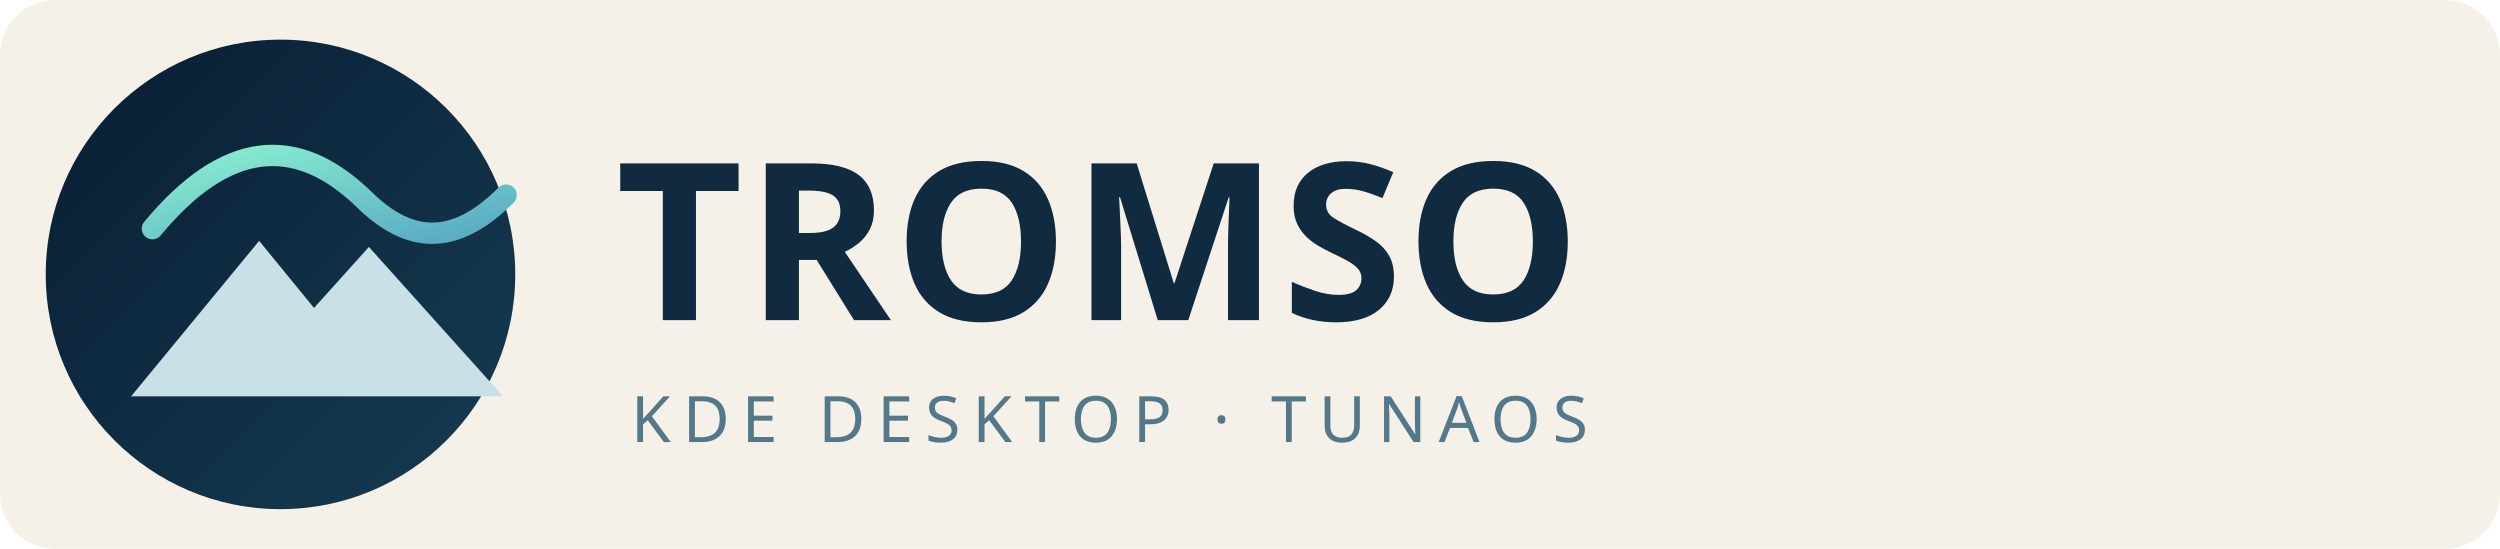
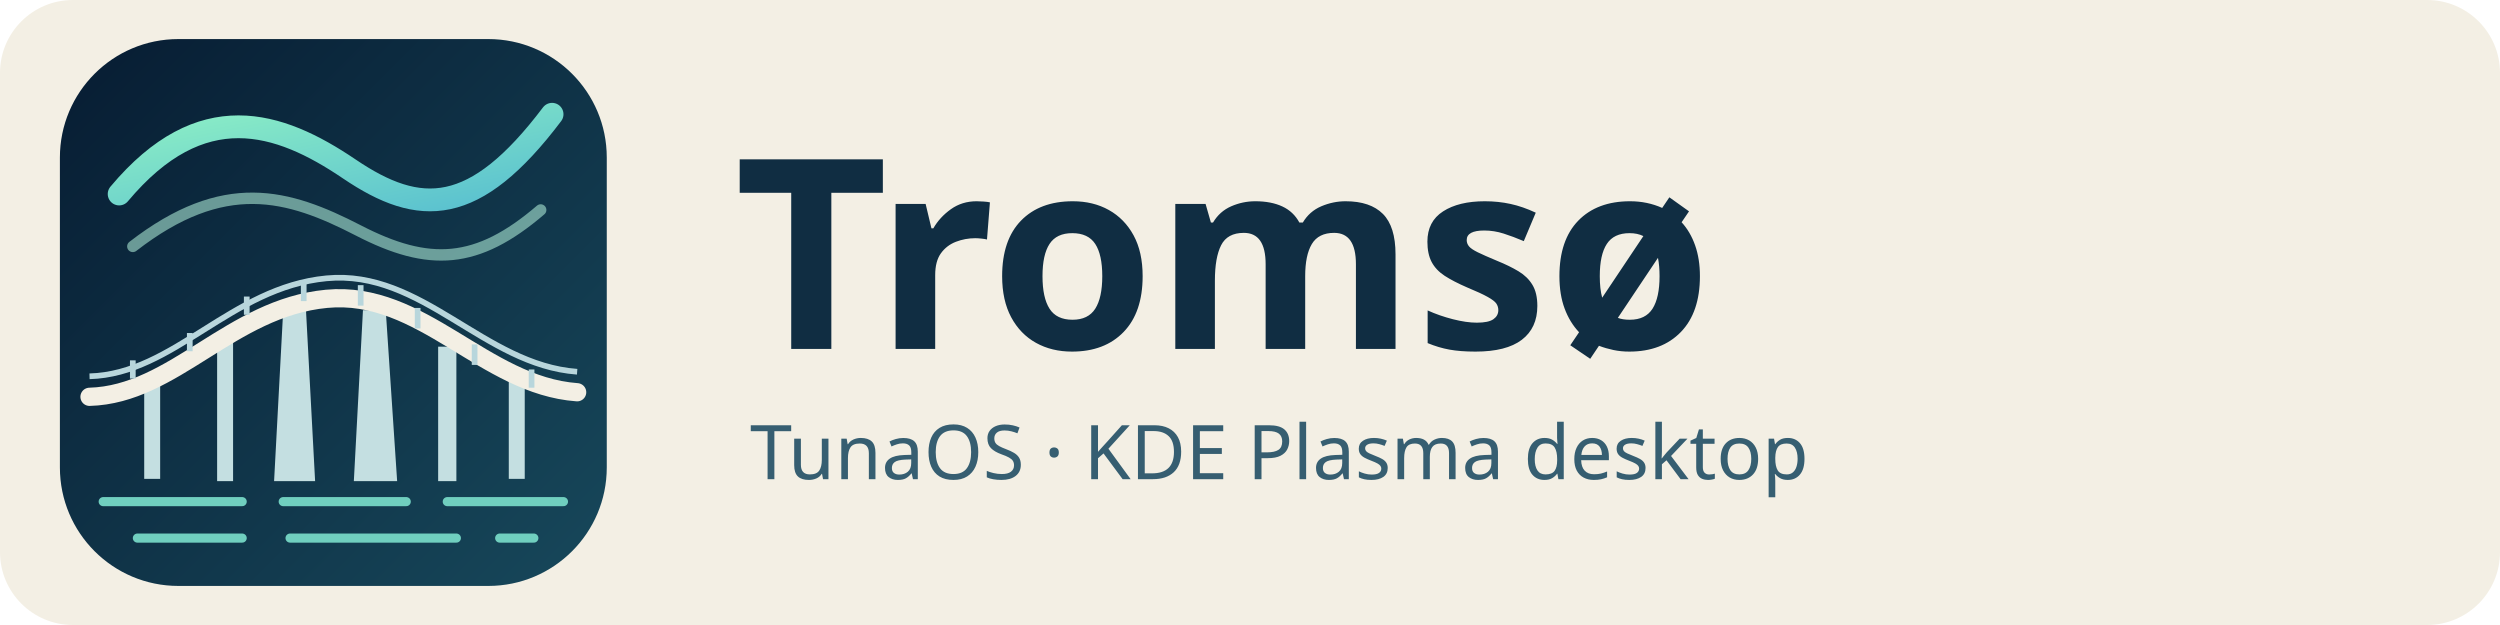
- <svg xmlns="http://www.w3.org/2000/svg" viewBox="0 0 820 180" role="img" aria-labelledby="title desc">
-   <rect width="820" height="180" rx="18" fill="#f5f1e8" />
+ <svg xmlns="http://www.w3.org/2000/svg" viewBox="0 0 960 240" role="img" aria-labelledby="title desc">
+   <rect width="960" height="240" rx="28" fill="#f3efe4" />
  <defs>
    <linearGradient id="field" x1="0" y1="0" x2="1" y2="1">
-       <stop stop-color="#081d33" />
-       <stop offset="1" stop-color="#163c52" />
+       <stop stop-color="#071c32" />
+       <stop offset="1" stop-color="#17485b" />
    </linearGradient>
    <linearGradient id="aurora" x1="0" y1="0" x2="1" y2="1">
-       <stop stop-color="#89f0cf" />
-       <stop offset="1" stop-color="#59a9c4" />
+       <stop stop-color="#8ef0c5" />
+       <stop offset="1" stop-color="#58bfd0" />
    </linearGradient>
  </defs>
-   <circle cx="92" cy="90" r="77" fill="url(#field)" />
-   <path d="M50 75c24-29 47-31 69-10 15 15 30 16 47-1" fill="none" stroke="url(#aurora)" stroke-width="7" stroke-linecap="round" />
-   <path d="m43 130 42-51 18 22 18-20 44 49z" fill="#c9e1e6" />
-   <text x="202" y="105" fill="#102b40" font-family="sans-serif" font-size="72" font-weight="700" letter-spacing="1">TROMSO</text>
-   <text x="207" y="145" fill="#52788a" font-family="sans-serif" font-size="21" letter-spacing="4">KDE DESKTOP · TUNAOS</text>
+   <g transform="translate(16 8) scale(.875)">
+     <g id="tromso-bridge-and-aurora">
+       <rect x="8" y="8" width="240" height="240" rx="52" fill="url(#field)" />
+       <path d="M34 76C70 33 104 44 135 65S190 86 224 41" fill="none" stroke="url(#aurora)" stroke-width="10" stroke-linecap="round" />
+       <path d="M40 99C80 68 108 76 139 92S191 107 219 83" fill="none" stroke="#b8f8e0" stroke-opacity=".55" stroke-width="5" stroke-linecap="round" />
+       <g fill="#c4dfe1">
+         <path d="M45 159h7v42h-7zM77 141h7v61h-7zM106 127h10l4 75h-18zM141 127h10l5 75h-19zM174 143h8v59h-8zM205 158h7v43h-7z" />
+       </g>
+       <path d="M21 165C58 164 83 126 125 122S194 160 235 163" fill="none" stroke="#f3efe4" stroke-width="8" stroke-linecap="round" />
+       <path d="M21 156C58 155 83 117 125 113S194 151 235 154" fill="none" stroke="#b8d6dc" stroke-width="2.5" />
+       <path d="M40 157v-8M65 145v-8M90 129v-8M115 123v-9M140 125v-9M165 135v-9M190 151v-9M215 161v-8" stroke="#b8d6dc" stroke-width="2.5" />
+       <path d="M27 211h61m18 0h54m18 0h51M42 227h46m21 0h73m19 0h15" fill="none" stroke="#70cfbf" stroke-width="4" stroke-linecap="round" />
+     </g>
+   </g>
+   <text x="282" y="134" fill="#102d42" font-family="sans-serif" font-size="102" font-weight="700">Tromsø</text>
+   <text x="288" y="184" fill="#365e71" font-family="sans-serif" font-size="29">TunaOS · KDE Plasma desktop</text>
</svg>
